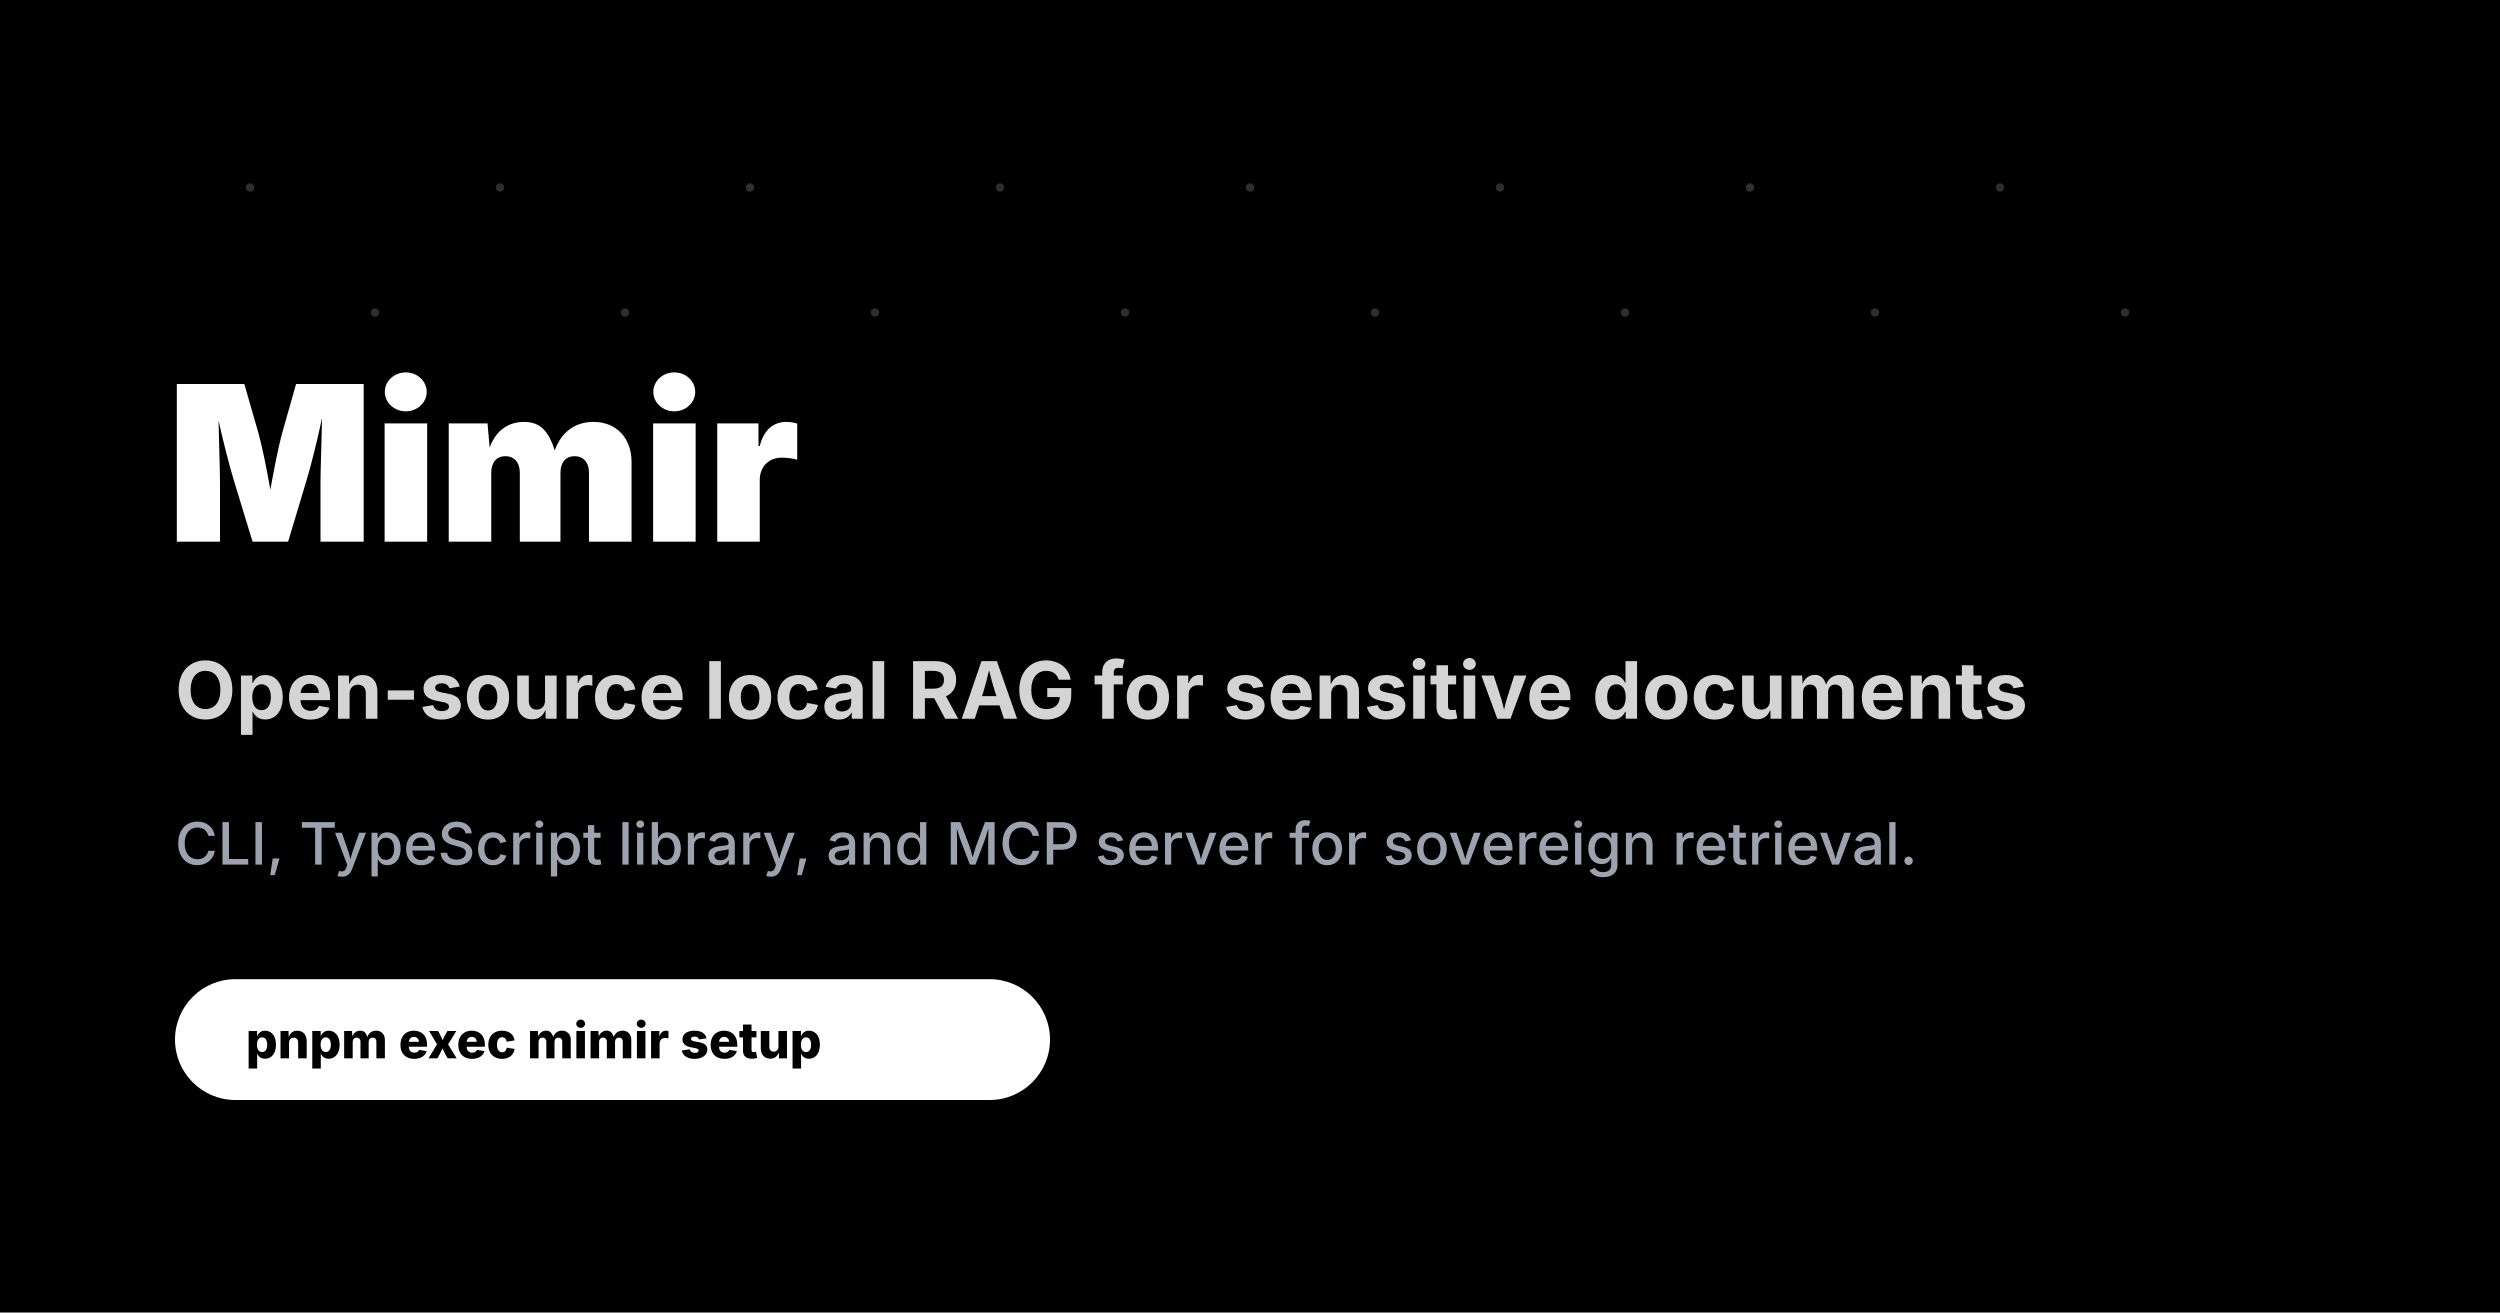
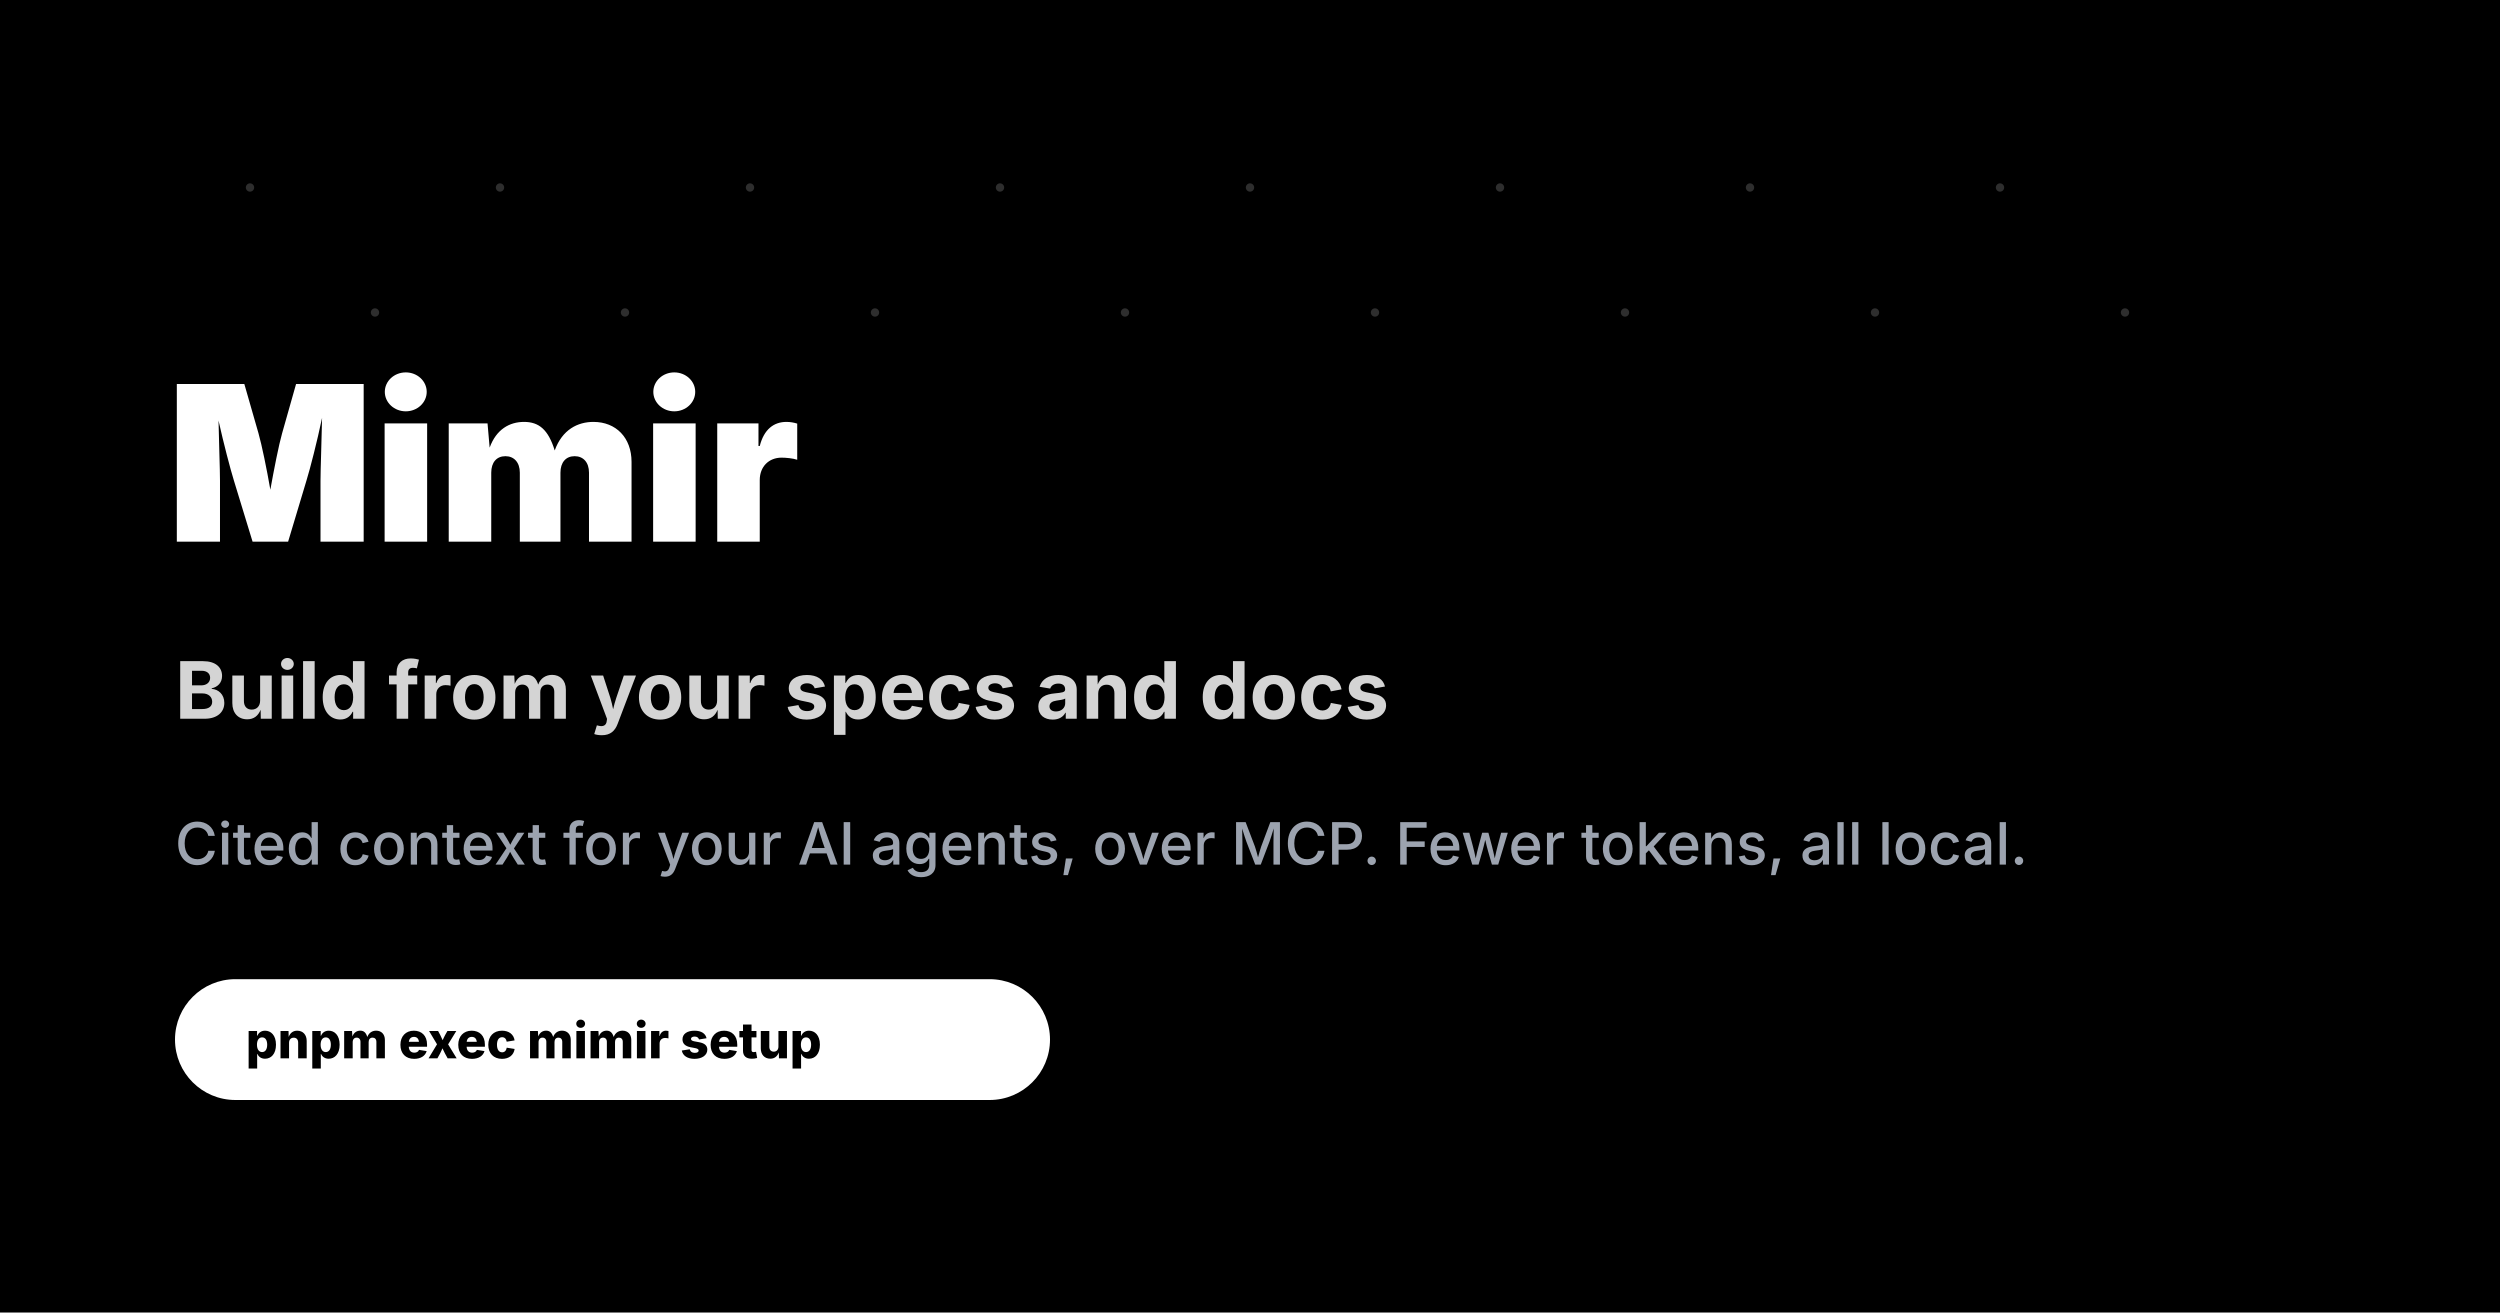
<svg xmlns="http://www.w3.org/2000/svg" viewBox="0 0 1200 630" role="img" aria-labelledby="title desc">
  <rect width="1200" height="630" fill="#000000" />
  <g fill="#ffffff" opacity="0.18">
    <circle cx="120" cy="90" r="2" />
    <circle cx="180" cy="150" r="2" />
    <circle cx="240" cy="90" r="2" />
    <circle cx="300" cy="150" r="2" />
    <circle cx="360" cy="90" r="2" />
    <circle cx="420" cy="150" r="2" />
    <circle cx="480" cy="90" r="2" />
    <circle cx="540" cy="150" r="2" />
    <circle cx="600" cy="90" r="2" />
    <circle cx="660" cy="150" r="2" />
    <circle cx="720" cy="90" r="2" />
    <circle cx="780" cy="150" r="2" />
    <circle cx="840" cy="90" r="2" />
    <circle cx="900" cy="150" r="2" />
    <circle cx="960" cy="90" r="2" />
    <circle cx="1020" cy="150" r="2" />
  </g>
  <text x="80" y="260" fill="#ffffff" font-family="Inter, Arial, sans-serif" font-size="104" font-weight="900">Mimir</text>
-   <text x="84" y="345" fill="#d4d4d4" font-family="Inter, Arial, sans-serif" font-size="38" font-weight="700">Open-source local RAG for sensitive documents</text>
-   <text x="84" y="415" fill="#9ca3af" font-family="Inter, Arial, sans-serif" font-size="28" font-weight="500">CLI, TypeScript library, and MCP server for sovereign retrieval.</text>
+   <text x="84" y="345" fill="#d4d4d4" font-family="Inter, Arial, sans-serif" font-size="38" font-weight="700">Build from your specs and docs</text>
+   <text x="84" y="415" fill="#9ca3af" font-family="Inter, Arial, sans-serif" font-size="28" font-weight="500">Cited context for your AI agents, over MCP. Fewer tokens, all local.</text>
  <rect x="84" y="470" width="420" height="58" rx="29" fill="#ffffff" />
  <text x="118" y="508" fill="#000000" font-family="Inter, Arial, sans-serif" font-size="24" font-weight="800">pnpm exec mimir setup</text>
</svg>
